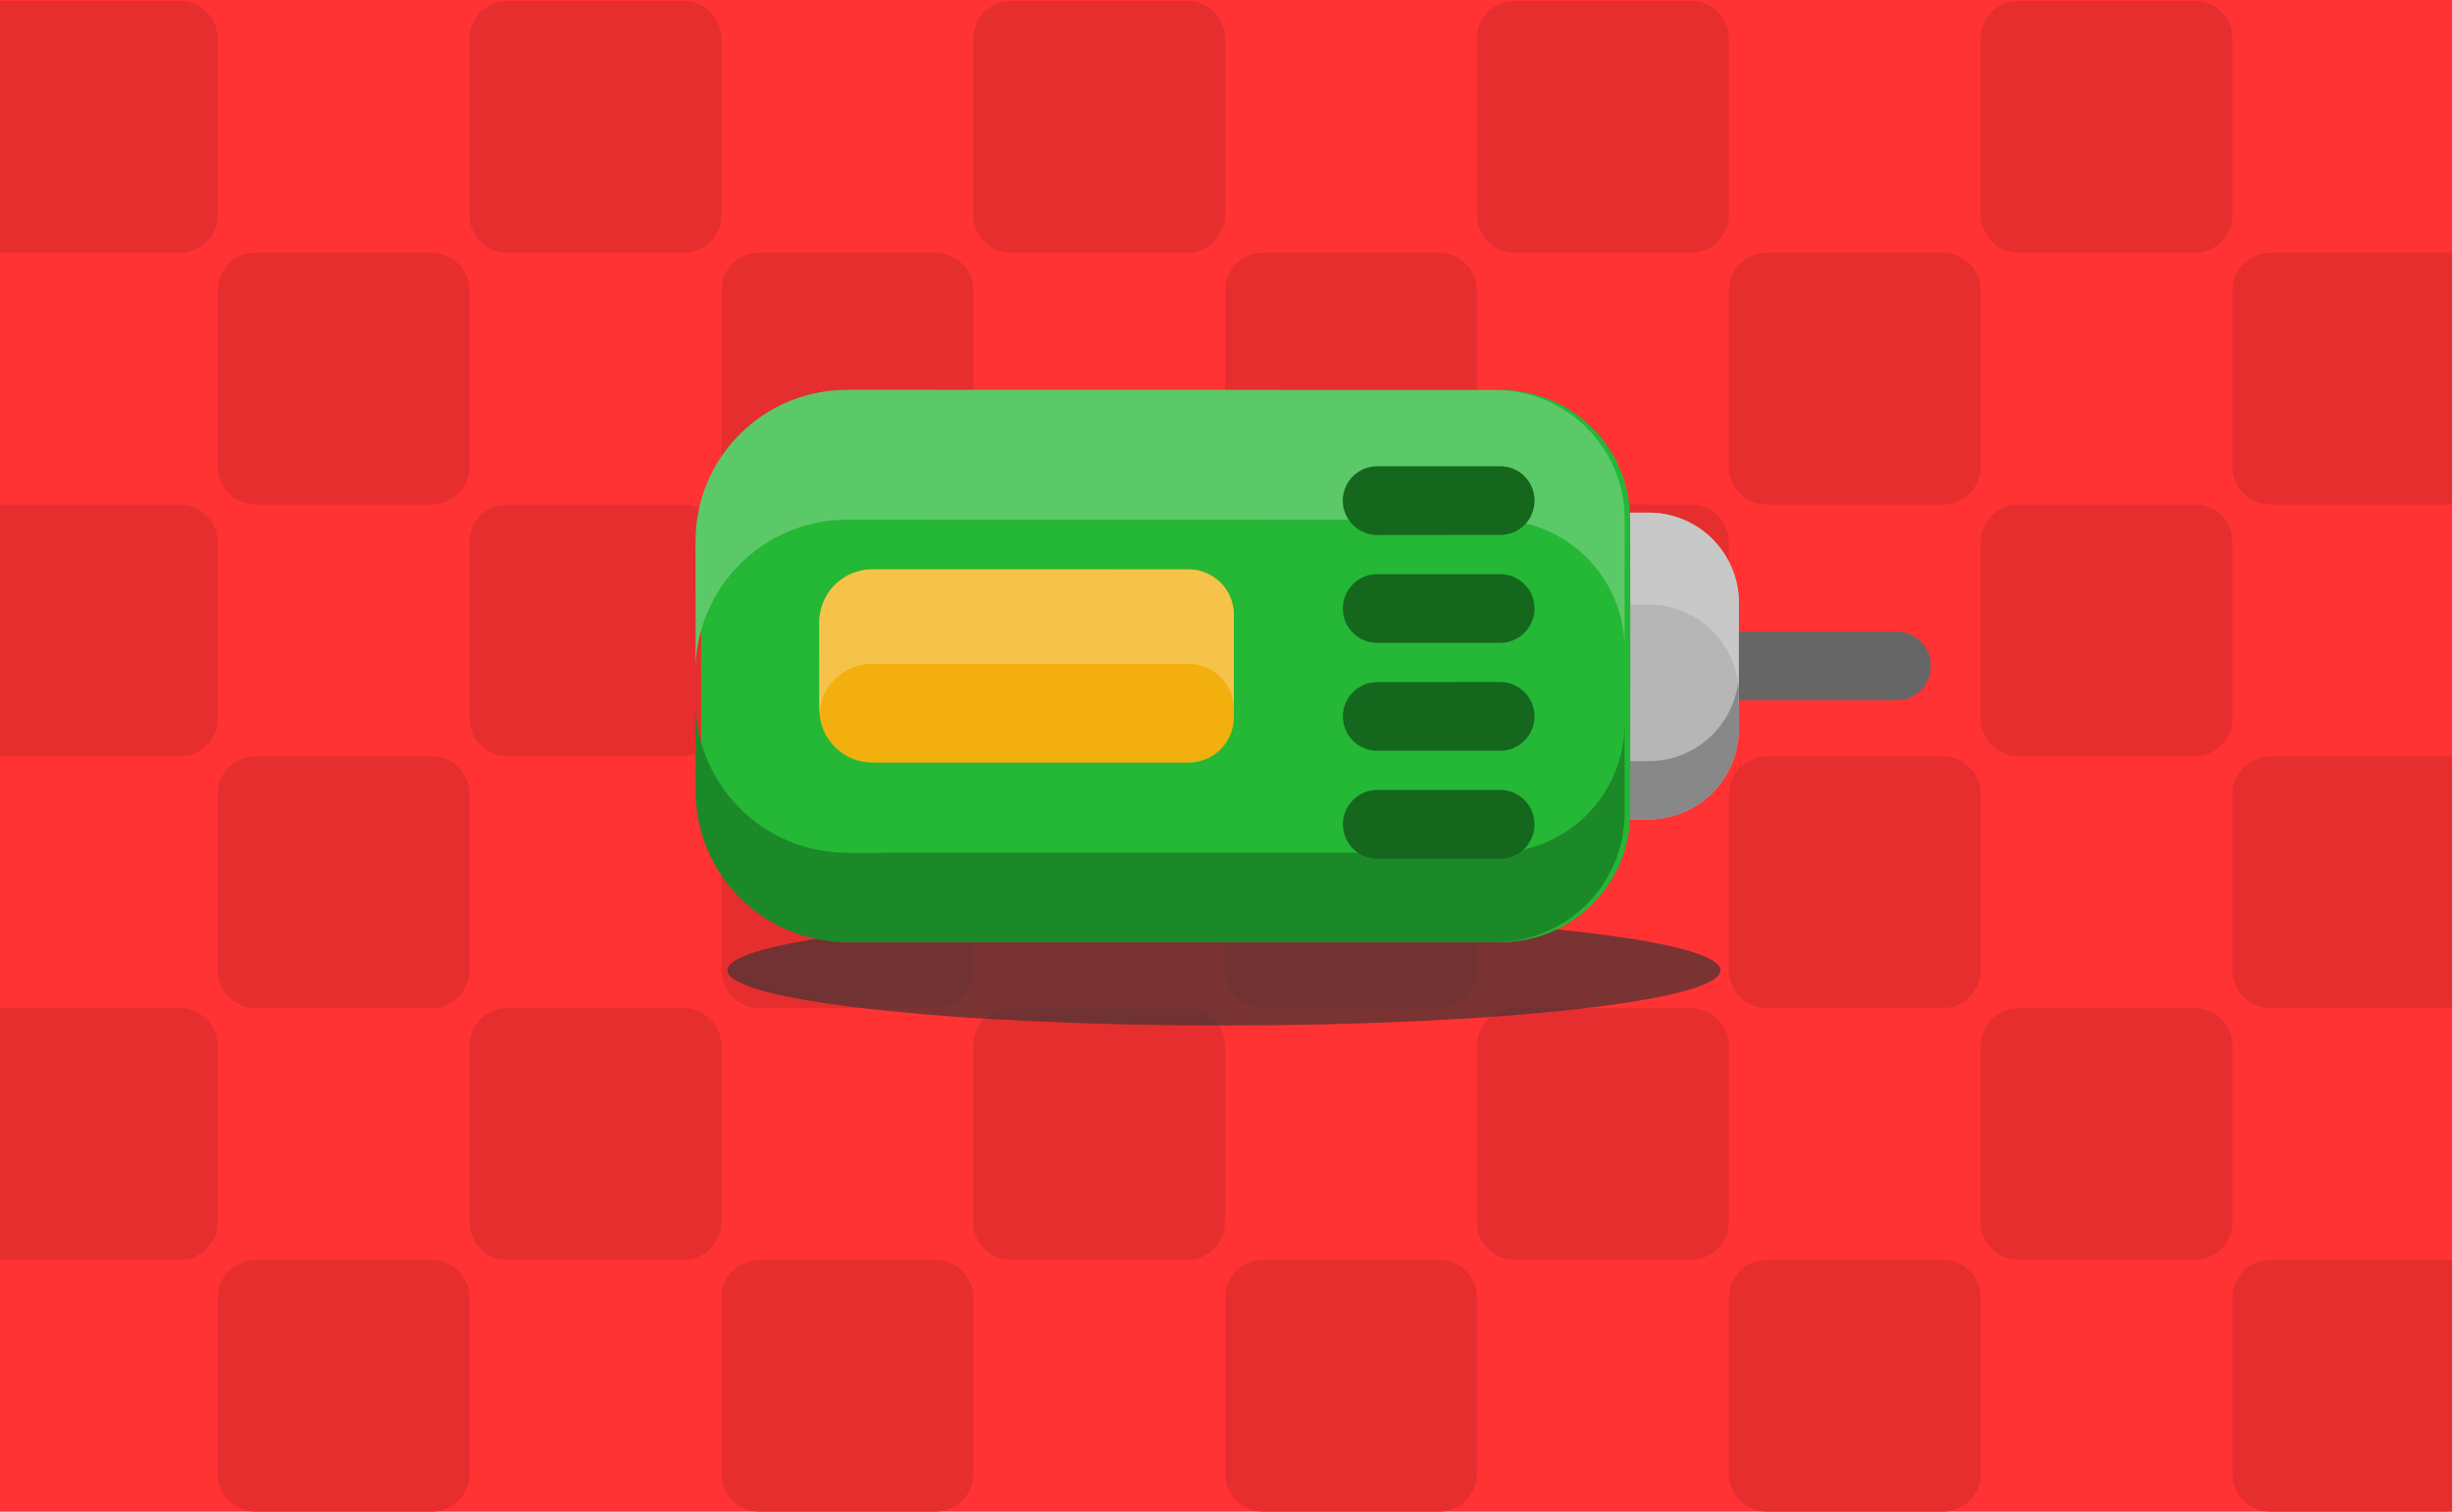
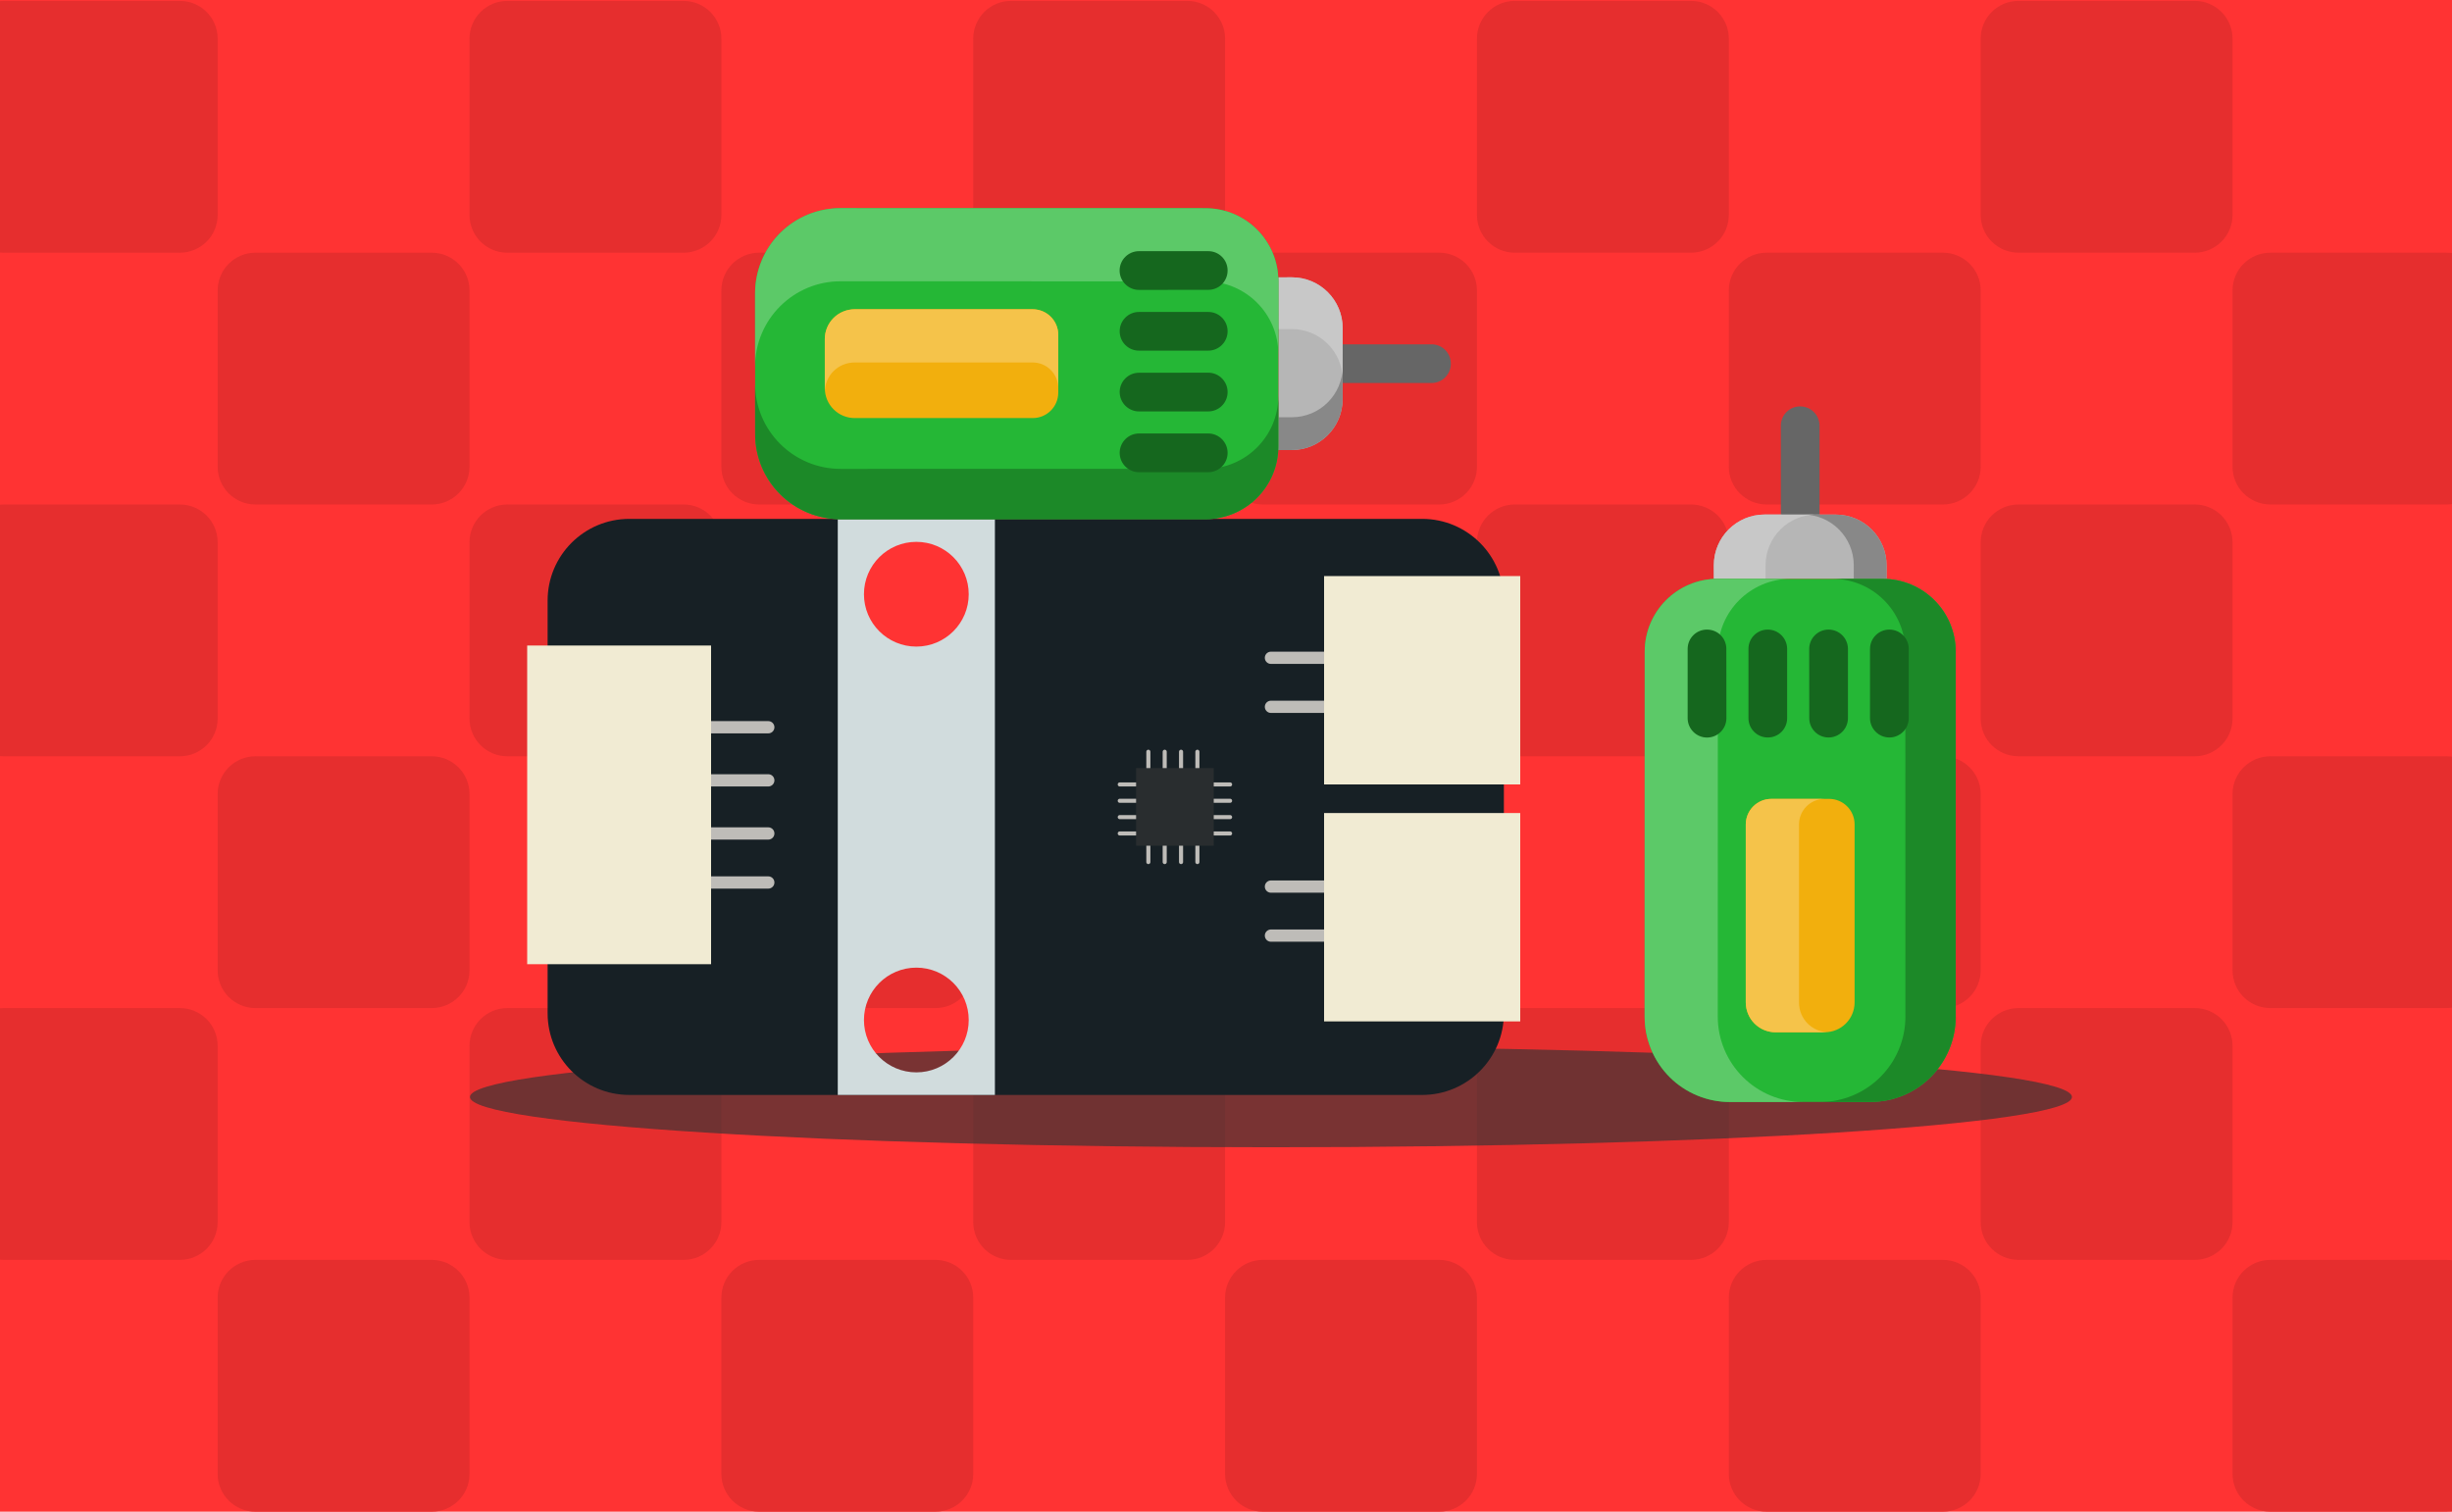
<svg xmlns="http://www.w3.org/2000/svg" width="600" height="370" viewBox="0 0 600 370">
  <g id="g1">
    <path id="path1" fill="#ff3333" stroke="none" d="M 0 370 L 0 0 L 600 0 L 600 370 Z" />
    <g id="g2">
      <path id="path2" fill="#e62e2e" stroke="none" d="M 361.409 9.463 C 361.409 4.357 365.548 0.218 370.654 0.218 L 413.795 0.218 C 418.9 0.218 423.039 4.357 423.039 9.463 L 423.039 52.604 C 423.039 57.709 418.9 61.848 413.795 61.848 L 370.654 61.848 C 365.548 61.848 361.409 57.709 361.409 52.604 Z M 484.669 9.461 C 484.669 4.356 488.808 0.217 493.913 0.217 L 537.054 0.217 C 542.16 0.217 546.299 4.356 546.299 9.461 L 546.299 52.602 C 546.299 57.708 542.16 61.847 537.054 61.847 L 493.913 61.847 C 488.808 61.847 484.669 57.708 484.669 52.602 Z M 607.929 9.461 C 607.929 4.356 612.068 0.217 617.173 0.217 L 660.314 0.217 C 665.42 0.217 669.559 4.356 669.559 9.461 L 669.559 52.602 C 669.559 57.708 665.42 61.847 660.314 61.847 L 617.173 61.847 C 612.068 61.847 607.929 57.708 607.929 52.602 Z M -70 194.354 C -70 189.248 -65.861 185.109 -60.756 185.109 L -17.615 185.109 C -12.509 185.109 -8.37 189.248 -8.37 194.354 L -8.37 237.495 C -8.37 242.6 -12.509 246.739 -17.615 246.739 L -60.756 246.739 C -65.861 246.739 -70 242.6 -70 237.495 Z M 176.52 194.354 C 176.52 189.248 180.658 185.109 185.764 185.109 L 228.905 185.109 C 234.011 185.109 238.149 189.248 238.149 194.354 L 238.149 237.495 C 238.149 242.6 234.011 246.739 228.905 246.739 L 185.764 246.739 C 180.658 246.739 176.52 242.6 176.52 237.495 Z M 299.779 194.352 C 299.779 189.247 303.918 185.108 309.024 185.108 L 352.165 185.108 C 357.27 185.108 361.409 189.247 361.409 194.352 L 361.409 237.493 C 361.409 242.599 357.27 246.738 352.165 246.738 L 309.024 246.738 C 303.918 246.738 299.779 242.599 299.779 237.493 Z M 53.26 194.354 C 53.26 189.248 57.399 185.109 62.504 185.109 L 105.645 185.109 C 110.751 185.109 114.89 189.248 114.89 194.354 L 114.89 237.495 C 114.89 242.6 110.751 246.739 105.645 246.739 L 62.504 246.739 C 57.399 246.739 53.26 242.6 53.26 237.495 Z M -8.37 9.465 C -8.37 4.36 -4.231 0.221 0.874 0.221 L 44.015 0.221 C 49.121 0.221 53.26 4.36 53.26 9.465 L 53.26 52.606 C 53.26 57.712 49.121 61.851 44.015 61.851 L 0.874 61.851 C -4.231 61.851 -8.37 57.712 -8.37 52.606 Z M 114.89 9.465 C 114.89 4.36 119.029 0.221 124.134 0.221 L 167.275 0.221 C 172.381 0.221 176.52 4.36 176.52 9.465 L 176.52 52.606 C 176.52 57.712 172.381 61.851 167.275 61.851 L 124.134 61.851 C 119.029 61.851 114.89 57.712 114.89 52.606 Z M 238.149 9.464 C 238.149 4.358 242.288 0.219 247.394 0.219 L 290.535 0.219 C 295.64 0.219 299.779 4.358 299.779 9.464 L 299.779 52.605 C 299.779 57.71 295.64 61.849 290.535 61.849 L 247.394 61.849 C 242.288 61.849 238.149 57.71 238.149 52.605 Z M 423.039 194.352 C 423.039 189.247 427.178 185.108 432.284 185.108 L 475.424 185.108 C 480.53 185.108 484.669 189.247 484.669 194.352 L 484.669 237.493 C 484.669 242.599 480.53 246.738 475.424 246.738 L 432.284 246.738 C 427.178 246.738 423.039 242.599 423.039 237.493 Z M 546.299 194.352 C 546.299 189.247 550.438 185.108 555.543 185.108 L 598.684 185.108 C 603.79 185.108 607.929 189.247 607.929 194.352 L 607.929 237.493 C 607.929 242.599 603.79 246.738 598.684 246.738 L 555.543 246.738 C 550.438 246.738 546.299 242.599 546.299 237.493 Z M -70 71.095 C -70 65.989 -65.861 61.851 -60.756 61.851 L -17.615 61.851 C -12.509 61.851 -8.37 65.989 -8.37 71.095 L -8.37 114.236 C -8.371 119.341 -12.509 123.479 -17.615 123.479 L -60.756 123.479 C -65.861 123.479 -70 119.34 -70 114.235 Z M 176.52 71.093 C 176.52 65.987 180.658 61.848 185.764 61.848 L 228.905 61.848 C 234.011 61.848 238.149 65.987 238.149 71.093 L 238.149 114.234 C 238.15 116.686 237.176 119.037 235.442 120.771 C 233.709 122.505 231.357 123.479 228.905 123.479 L 185.764 123.479 C 180.658 123.479 176.52 119.34 176.52 114.235 Z M 299.779 71.093 C 299.779 65.987 303.918 61.848 309.024 61.848 L 352.165 61.848 C 357.27 61.848 361.409 65.987 361.409 71.093 L 361.409 114.234 C 361.409 119.339 357.27 123.478 352.165 123.478 L 309.024 123.478 C 303.918 123.478 299.779 119.339 299.779 114.234 Z M 53.26 71.095 C 53.26 65.989 57.399 61.851 62.504 61.851 L 105.645 61.851 C 110.751 61.851 114.89 65.989 114.89 71.095 L 114.89 114.236 C 114.889 119.341 110.75 123.479 105.645 123.479 L 62.504 123.479 C 57.399 123.479 53.26 119.34 53.26 114.235 Z M 361.409 255.982 C 361.409 250.877 365.548 246.738 370.654 246.738 L 413.795 246.738 C 418.9 246.738 423.039 250.877 423.039 255.982 L 423.039 299.123 C 423.039 304.229 418.9 308.368 413.795 308.368 L 370.654 308.368 C 365.548 308.368 361.409 304.229 361.409 299.123 Z M 484.669 255.981 C 484.669 250.875 488.808 246.737 493.913 246.737 L 537.054 246.737 C 542.16 246.737 546.299 250.875 546.299 255.981 L 546.299 299.122 C 546.299 304.228 542.16 308.366 537.054 308.366 L 493.913 308.366 C 488.808 308.366 484.669 304.228 484.669 299.122 Z M 607.929 255.981 C 607.929 250.875 612.068 246.737 617.173 246.737 L 660.314 246.737 C 665.42 246.737 669.559 250.875 669.559 255.981 L 669.559 299.122 C 669.559 304.228 665.42 308.366 660.314 308.366 L 617.173 308.366 C 612.068 308.366 607.929 304.228 607.929 299.122 Z M 423.039 71.093 C 423.039 65.987 427.178 61.848 432.284 61.848 L 475.424 61.848 C 480.53 61.848 484.669 65.987 484.669 71.093 L 484.669 114.234 C 484.669 119.339 480.53 123.478 475.424 123.478 L 432.284 123.478 C 427.178 123.478 423.039 119.339 423.039 114.234 Z M 546.299 71.093 C 546.299 65.987 550.438 61.848 555.543 61.848 L 598.684 61.848 C 603.79 61.848 607.929 65.987 607.929 71.093 L 607.929 114.234 C 607.929 119.339 603.79 123.478 598.684 123.478 L 555.543 123.478 C 550.438 123.478 546.299 119.339 546.299 114.234 Z M -8.37 255.983 C -8.37 250.878 -4.231 246.739 0.874 246.739 L 44.015 246.739 C 49.121 246.739 53.26 250.878 53.26 255.983 L 53.26 299.124 C 53.26 304.23 49.121 308.369 44.015 308.369 L 0.874 308.369 C -4.231 308.369 -8.37 304.23 -8.37 299.124 Z M 114.89 255.983 C 114.89 250.878 119.029 246.739 124.134 246.739 L 167.275 246.739 C 172.381 246.739 176.52 250.878 176.52 255.983 L 176.52 299.124 C 176.52 304.23 172.381 308.369 167.275 308.369 L 124.134 308.369 C 119.029 308.369 114.89 304.23 114.89 299.124 Z M 238.149 255.983 C 238.149 250.878 242.288 246.739 247.394 246.739 L 290.535 246.739 C 295.64 246.739 299.779 250.878 299.779 255.983 L 299.779 299.124 C 299.779 304.23 295.64 308.369 290.535 308.369 L 247.394 308.369 C 242.288 308.369 238.149 304.23 238.149 299.124 Z M 361.409 132.722 C 361.409 127.617 365.548 123.478 370.654 123.478 L 413.795 123.478 C 418.9 123.478 423.039 127.617 423.039 132.722 L 423.039 175.863 C 423.039 180.969 418.9 185.108 413.795 185.108 L 370.654 185.108 C 365.548 185.108 361.409 180.969 361.409 175.863 Z M 484.669 132.721 C 484.67 127.616 488.808 123.478 493.913 123.478 L 537.054 123.478 C 542.159 123.478 546.298 127.616 546.299 132.721 L 546.299 175.862 C 546.299 180.968 542.16 185.107 537.054 185.107 L 493.913 185.107 C 488.808 185.107 484.669 180.968 484.669 175.862 Z M 607.929 132.721 C 607.929 127.616 612.068 123.478 617.173 123.478 L 660.314 123.478 C 665.419 123.478 669.558 127.616 669.559 132.721 L 669.559 175.862 C 669.559 180.968 665.42 185.107 660.314 185.107 L 617.173 185.107 C 612.068 185.107 607.929 180.968 607.929 175.862 Z M -70 317.615 C -70 312.509 -65.861 308.37 -60.756 308.37 L -17.615 308.37 C -12.509 308.37 -8.37 312.509 -8.37 317.615 L -8.37 360.756 C -8.37 365.861 -12.509 370 -17.615 370 L -60.756 370 C -65.861 370 -70 365.861 -70 360.756 Z M 176.52 317.613 C 176.52 312.508 180.658 308.369 185.764 308.369 L 228.905 308.369 C 234.011 308.369 238.149 312.508 238.149 317.613 L 238.149 360.754 C 238.149 365.86 234.011 369.999 228.905 369.999 L 185.764 369.999 C 180.658 369.999 176.52 365.86 176.52 360.754 Z M 299.779 317.612 C 299.779 312.507 303.918 308.368 309.024 308.368 L 352.165 308.368 C 357.27 308.368 361.409 312.507 361.409 317.612 L 361.409 360.753 C 361.409 365.859 357.27 369.998 352.165 369.998 L 309.024 369.998 C 303.918 369.998 299.779 365.859 299.779 360.753 Z M 53.26 317.615 C 53.26 312.509 57.399 308.37 62.504 308.37 L 105.645 308.37 C 110.751 308.37 114.89 312.509 114.89 317.615 L 114.89 360.756 C 114.89 365.861 110.751 370 105.645 370 L 62.504 370 C 57.399 370 53.26 365.861 53.26 360.756 Z M -8.37 132.724 C -8.37 127.618 -4.231 123.479 0.874 123.479 L 44.015 123.479 C 49.121 123.479 53.26 127.618 53.26 132.724 L 53.26 175.865 C 53.26 180.97 49.121 185.109 44.015 185.109 L 0.874 185.109 C -4.231 185.109 -8.37 180.97 -8.37 175.865 Z M 114.89 132.724 C 114.89 127.618 119.029 123.479 124.134 123.479 L 167.275 123.479 C 172.381 123.479 176.52 127.618 176.52 132.724 L 176.52 175.865 C 176.52 180.97 172.381 185.109 167.275 185.109 L 124.134 185.109 C 119.029 185.109 114.89 180.97 114.89 175.865 Z M 238.149 132.724 C 238.149 127.618 242.288 123.479 247.394 123.479 L 290.535 123.479 C 295.64 123.479 299.779 127.618 299.779 132.724 L 299.779 175.865 C 299.779 180.97 295.64 185.109 290.535 185.109 L 247.394 185.109 C 242.288 185.109 238.149 180.97 238.149 175.865 Z M 423.039 317.612 C 423.039 312.507 427.178 308.368 432.284 308.368 L 475.424 308.368 C 480.53 308.368 484.669 312.507 484.669 317.612 L 484.669 360.753 C 484.669 365.859 480.53 369.998 475.424 369.998 L 432.284 369.998 C 427.178 369.998 423.039 365.859 423.039 360.753 Z M 546.299 317.612 C 546.299 312.507 550.438 308.368 555.543 308.368 L 598.684 308.368 C 603.79 308.368 607.929 312.507 607.929 317.612 L 607.929 360.753 C 607.929 365.859 603.79 369.998 598.684 369.998 L 555.543 369.998 C 550.438 369.998 546.299 365.859 546.299 360.753 Z" />
    </g>
  </g>
-   <path id="path3" fill="#333333" fill-rule="evenodd" stroke="none" opacity="0.658" d="M 421 237.5 C 421 230.044 366.603 224 299.5 224 C 232.397 224 178 230.044 178 237.5 C 178 244.956 232.397 251 299.5 251 C 366.603 251 421 244.956 421 237.5 Z" />
-   <g id="-">
+   <path id="path3" fill="#333333" fill-rule="evenodd" stroke="none" opacity="0.658" d="M 507 268.5 C 507 261.703 419.248 256.193 311 256.193 C 202.752 256.193 115 261.703 115 268.5 C 115 275.297 202.752 280.807 311 280.807 C 419.248 280.807 507 275.297 507 268.5 Z" />
+   <g id="g3">
+     <path id="path4" fill="#172025" fill-rule="evenodd" stroke="none" d="M 134 248 C 134 259.046 142.954 268 154 268 L 348 268 C 359.046 268 368 259.046 368 248 L 368 147 C 368 135.954 359.046 127 348 127 L 154 127 C 142.954 127 134 135.954 134 147 L 134 248 Z M 224.5 236 C 231.956 236 238 242.044 238 249.5 C 238 256.956 231.956 263 224.5 263 C 217.044 263 211 256.956 211 249.5 C 211 242.044 217.044 236 224.5 236 Z M 238 145.5 C 238 138.044 231.956 132 224.5 132 C 217.044 132 211 138.044 211 145.5 C 211 152.956 217.044 159 224.5 159 C 231.956 159 238 152.956 238 145.5 Z" />
+     <g id="g4">
+       <path id="path5" fill="none" stroke="#bebcb8" stroke-width="3" stroke-linecap="round" stroke-linejoin="round" d="M 167 178 L 188 178" />
+       <path id="-" fill="none" stroke="#bebcb8" stroke-width="3" stroke-linecap="round" stroke-linejoin="round" d="M 167 191 L 188 191" />
+       <path id="--2" fill="none" stroke="#bebcb8" stroke-width="3" stroke-linecap="round" stroke-linejoin="round" d="M 167 204 L 188 204" />
+       <path id="--3" fill="none" stroke="#bebcb8" stroke-width="3" stroke-linecap="round" stroke-linejoin="round" d="M 167 216 L 188 216" />
+       <path id="path6" fill="#f1ebd3" fill-rule="evenodd" stroke="none" d="M 129 236 L 174 236 L 174 158 L 129 158 Z" />
+     </g>
+     <g id="g5">
+       <path id="--7" fill="none" stroke="#bebcb8" stroke-width="3" stroke-linecap="round" stroke-linejoin="round" d="M 311 161 L 332 161" />
+       <path id="--6" fill="none" stroke="#bebcb8" stroke-width="3" stroke-linecap="round" stroke-linejoin="round" d="M 311 173 L 332 173" />
+       <path id="path7" fill="#f1ebd3" fill-rule="evenodd" stroke="none" d="M 324 192 L 372 192 L 372 141 L 324 141 Z" />
+     </g>
+     <g id="g6">
+       <path id="--5" fill="none" stroke="#bebcb8" stroke-width="3" stroke-linecap="round" stroke-linejoin="round" d="M 311 217 L 332 217" />
+       <path id="--4" fill="none" stroke="#bebcb8" stroke-width="3" stroke-linecap="round" stroke-linejoin="round" d="M 311 229 L 332 229" />
+       <path id="path8" fill="#f1ebd3" fill-rule="evenodd" stroke="none" d="M 324 250 L 372 250 L 372 199 L 324 199 Z" />
+     </g>
+     <g id="g7" />
+     <g id="g8">
+       <path id="--8" fill="none" stroke="#bebcb8" stroke-linecap="round" stroke-linejoin="round" d="M 297 192 L 301 192" />
+       <path id="--9" fill="none" stroke="#bebcb8" stroke-linecap="round" stroke-linejoin="round" d="M 297 196 L 301 196" />
+       <path id="--10" fill="none" stroke="#bebcb8" stroke-linecap="round" stroke-linejoin="round" d="M 297 200 L 301 200" />
+       <path id="--11" fill="none" stroke="#bebcb8" stroke-linecap="round" stroke-linejoin="round" d="M 297 204 L 301 204" />
+       <path id="--15" fill="none" stroke="#bebcb8" stroke-linecap="round" stroke-linejoin="round" d="M 274 192 L 278 192" />
+       <path id="--14" fill="none" stroke="#bebcb8" stroke-linecap="round" stroke-linejoin="round" d="M 274 196 L 278 196" />
+       <path id="--13" fill="none" stroke="#bebcb8" stroke-linecap="round" stroke-linejoin="round" d="M 274 200 L 278 200" />
+       <path id="--12" fill="none" stroke="#bebcb8" stroke-linecap="round" stroke-linejoin="round" d="M 274 204 L 278 204" />
+       <path id="path9" fill="none" stroke="#bebcb8" stroke-linecap="round" stroke-linejoin="round" d="M 281 188 L 281 184" />
+       <path id="path10" fill="none" stroke="#bebcb8" stroke-linecap="round" stroke-linejoin="round" d="M 285 188 L 285 184" />
+       <path id="path11" fill="none" stroke="#bebcb8" stroke-linecap="round" stroke-linejoin="round" d="M 289 188 L 289 184" />
+       <path id="path12" fill="none" stroke="#bebcb8" stroke-linecap="round" stroke-linejoin="round" d="M 293 188 L 293 184" />
+       <path id="path13" fill="none" stroke="#bebcb8" stroke-linecap="round" stroke-linejoin="round" d="M 281 211 L 281 207" />
+       <path id="path14" fill="none" stroke="#bebcb8" stroke-linecap="round" stroke-linejoin="round" d="M 285 211 L 285 207" />
+       <path id="path15" fill="none" stroke="#bebcb8" stroke-linecap="round" stroke-linejoin="round" d="M 289 211 L 289 207" />
+       <path id="path16" fill="none" stroke="#bebcb8" stroke-linecap="round" stroke-linejoin="round" d="M 293 211 L 293 207" />
+       <path id="path17" fill="#292d2f" fill-rule="evenodd" stroke="none" d="M 278 207 L 297 207 L 297 188 L 278 188 Z" />
+     </g>
+     <path id="path5-" fill="#d1dcdd" fill-rule="evenodd" stroke="none" d="M 205 268 L 243.453 268 L 243.453 127.1 L 205 127.1 L 205 268 Z M 224.226 236.84 C 231.305 236.84 237.044 242.579 237.044 249.658 C 237.044 256.737 231.305 262.475 224.226 262.475 C 217.147 262.475 211.409 256.737 211.409 249.658 C 211.409 242.579 217.147 236.84 224.226 236.84 Z M 237.044 145.442 C 237.044 138.363 231.305 132.625 224.226 132.625 C 217.147 132.625 211.409 138.363 211.409 145.442 C 211.409 152.521 217.147 158.26 224.226 158.26 C 231.305 158.26 237.044 152.521 237.044 145.442 Z" />
+   </g>
+   <g id="icon-">
    <g id="drill-tool">
-       <g id="g3">
-         <g id="g4">
-           <path id="path4" fill="#666666" fill-rule="evenodd" stroke="none" d="M 424.713 171.419 L 464.101 171.419 C 468.742 171.419 472.491 167.67 472.491 163.029 C 472.52 158.356 468.742 154.577 464.071 154.608 L 424.683 154.607 C 420.042 154.608 416.293 158.357 416.292 162.998 C 416.263 167.67 420.042 171.449 424.713 171.419 Z" />
-         </g>
-         <g id="g5">
-           <path id="path5" fill="#b6b6b6" fill-rule="evenodd" stroke="none" d="M 397.546 200.548 C 397.546 200.548 392.618 200.547 403.388 200.548 C 415.587 200.547 425.465 190.669 425.466 178.47 C 425.495 168.742 425.495 157.315 425.495 147.557 C 425.495 135.357 415.617 125.479 403.418 125.48 C 392.618 125.51 397.545 125.509 397.545 125.509 L 397.546 200.548 Z" />
-         </g>
-         <g id="g6">
-           <path id="path6" fill="#888888" fill-rule="evenodd" stroke="none" d="M 425.495 164.218 C 425.495 176.418 415.618 186.296 403.418 186.295 C 392.618 186.266 397.576 186.296 397.576 186.296 L 397.545 125.509 L 397.546 200.548 C 397.546 200.548 392.618 200.547 403.388 200.548 C 415.587 200.547 425.465 190.669 425.466 178.47 L 425.495 164.218 Z" />
-         </g>
-         <g id="g7">
-           <path id="path7" fill="#c8c8c8" fill-rule="evenodd" stroke="none" d="M 397.576 147.973 L 403.418 147.973 C 415.616 147.972 425.495 157.851 425.495 170.05 L 425.466 178.47 C 425.495 168.742 425.495 157.315 425.495 147.557 C 425.495 135.357 415.617 125.479 403.418 125.48 C 392.617 125.51 397.545 125.509 397.545 125.509 L 397.576 147.973 Z" />
-         </g>
-         <g id="g8">
-           <path id="path8" fill="#25b736" fill-rule="evenodd" stroke="none" d="M 208.595 95.428 C 198.777 95.428 189.345 99.325 182.382 106.288 C 175.449 113.221 171.552 122.653 171.552 132.471 C 171.581 151.483 171.552 174.543 171.582 193.556 C 171.552 203.404 175.48 212.807 182.411 219.738 C 189.375 226.702 198.748 230.599 208.624 230.598 C 266.109 230.599 313.222 230.599 367.255 230.6 C 384.75 230.599 398.913 216.436 398.913 198.941 C 398.941 177.31 398.942 148.747 398.912 127.115 C 398.912 109.62 384.75 95.458 367.255 95.458 C 313.222 95.458 266.109 95.457 208.595 95.428 Z" />
-         </g>
-         <g id="g9">
-           <path id="path9" fill="#1c8928" fill-rule="evenodd" stroke="none" d="M 397.546 177.042 C 397.546 194.537 383.383 208.7 365.888 208.7 C 311.855 208.7 264.742 208.699 207.229 208.73 C 197.411 208.73 188.008 204.802 181.046 197.84 C 174.114 190.907 170.185 181.505 170.185 171.687 L 170.216 193.556 C 170.186 203.404 174.114 212.807 181.045 219.738 C 188.008 226.702 197.381 230.599 207.258 230.598 C 264.742 230.599 311.856 230.599 365.888 230.6 C 383.384 230.599 397.547 216.436 397.547 198.941 L 397.546 177.042 Z" />
-         </g>
+       <g id="g9">
        <g id="g10">
-           <path id="path10" fill="#5cc968" fill-rule="evenodd" stroke="none" d="M 170.186 132.471 C 170.215 151.483 170.185 164.248 170.185 164.248 C 170.186 154.429 174.114 145.027 181.046 138.095 C 188.008 131.133 197.41 127.205 207.229 127.204 C 264.742 127.234 311.855 127.235 365.888 127.235 C 383.383 127.235 397.545 141.397 397.546 158.893 L 397.546 127.115 C 397.546 109.62 383.384 95.458 365.889 95.458 C 311.856 95.458 264.743 95.457 207.229 95.428 C 197.411 95.428 187.979 99.325 181.016 106.288 C 174.083 113.221 170.186 122.653 170.186 132.471 Z" />
+           <path id="path18" fill="#666666" fill-rule="evenodd" stroke="none" d="M 445.238 126.381 L 445.238 104.199 C 445.238 101.585 443.126 99.473 440.513 99.473 C 437.881 99.457 435.753 101.585 435.77 104.215 L 435.77 126.398 C 435.77 129.011 437.882 131.123 440.495 131.123 C 443.127 131.14 445.255 129.011 445.238 126.381 Z" />
        </g>
        <g id="g11">
-           <path id="path11" fill="#f2af0d" fill-rule="evenodd" stroke="none" d="M 213.452 139.36 C 210.017 139.36 206.717 140.724 204.281 143.16 C 201.856 145.585 200.492 148.885 200.492 152.32 C 200.503 158.971 200.492 167.039 200.503 173.691 C 200.492 177.136 201.867 180.426 204.291 182.851 C 206.728 185.287 210.007 186.65 213.462 186.65 C 233.573 186.65 271.943 186.65 290.846 186.651 C 296.967 186.65 301.922 181.696 301.922 175.575 C 301.932 168.007 301.932 158.014 301.922 150.446 C 301.922 144.326 296.967 139.371 290.847 139.371 C 271.943 139.371 233.574 139.371 213.452 139.36 Z" />
+           <path id="path19" fill="#b6b6b6" fill-rule="evenodd" stroke="none" d="M 461.643 141.68 C 461.643 141.68 461.643 144.456 461.643 138.391 C 461.643 131.521 456.079 125.957 449.209 125.957 C 443.73 125.94 437.295 125.941 431.799 125.94 C 424.929 125.941 419.366 131.503 419.366 138.373 C 419.383 144.456 419.382 141.681 419.382 141.681 L 461.643 141.68 Z" />
        </g>
        <g id="g12">
-           <path id="path12" fill="#f5c34a" fill-rule="evenodd" stroke="none" d="M 200.51 174.602 C 200.718 171.479 202.027 168.502 204.259 166.27 C 206.698 163.831 210.001 162.492 213.453 162.492 C 233.566 162.492 271.949 162.492 290.812 162.492 C 296.942 162.493 301.911 167.462 301.91 173.59 L 301.91 150.442 C 301.881 144.343 296.941 139.404 290.842 139.374 C 271.918 139.374 233.537 139.374 213.422 139.374 C 210.002 139.404 206.699 140.742 204.259 143.182 C 201.848 145.593 200.48 148.925 200.48 152.316 C 200.48 158.982 200.48 167.074 200.481 173.681 C 200.48 173.978 200.481 174.275 200.51 174.602 Z" />
+           <path id="path20" fill="#888888" fill-rule="evenodd" stroke="none" d="M 441.183 125.941 C 448.054 125.94 453.617 131.503 453.616 138.374 C 453.6 144.456 453.617 141.664 453.617 141.664 L 419.382 141.681 L 461.643 141.68 C 461.643 141.68 461.643 144.456 461.643 138.391 C 461.643 131.521 456.079 125.957 449.209 125.957 L 441.183 125.941 Z" />
        </g>
        <g id="g13">
-           <path id="path13" fill="#15671e" fill-rule="evenodd" stroke="none" d="M 337.027 183.767 L 367.077 183.766 C 371.72 183.767 375.499 179.988 375.498 175.345 C 375.499 170.704 371.72 166.926 367.079 166.926 L 336.997 166.955 C 332.356 166.956 328.607 170.705 328.606 175.346 C 328.607 179.989 332.386 183.767 337.027 183.767 Z" />
+           <path id="path21" fill="#c8c8c8" fill-rule="evenodd" stroke="none" d="M 432.034 141.664 L 432.034 138.374 C 432.033 131.504 437.597 125.94 444.467 125.941 L 449.209 125.957 C 443.73 125.94 437.295 125.941 431.799 125.94 C 424.929 125.941 419.366 131.503 419.366 138.373 C 419.383 144.456 419.382 141.681 419.382 141.681 L 432.034 141.664 Z" />
        </g>
        <g id="g14">
-           <path id="path14" fill="#15671e" fill-rule="evenodd" stroke="none" d="M 337.027 210.188 L 367.079 210.188 C 371.72 210.188 375.499 206.409 375.499 201.768 C 375.498 197.126 371.719 193.347 367.079 193.347 L 337.027 193.347 C 332.386 193.347 328.607 197.126 328.606 201.767 C 328.607 206.41 332.386 210.188 337.027 210.188 Z" />
+           <path id="path22" fill="#25b736" fill-rule="evenodd" stroke="none" d="M 402.442 248.863 C 402.442 254.393 404.636 259.705 408.558 263.626 C 412.462 267.53 417.774 269.725 423.304 269.725 C 434.01 269.709 446.997 269.726 457.705 269.708 C 463.251 269.725 468.547 267.513 472.451 263.61 C 476.372 259.688 478.567 254.409 478.567 248.847 C 478.567 216.473 478.567 189.94 478.567 159.51 C 478.567 149.657 470.591 141.68 460.738 141.68 C 448.556 141.664 432.469 141.664 420.287 141.681 C 410.434 141.681 402.458 149.657 402.458 159.509 C 402.458 189.94 402.458 216.473 402.442 248.863 Z" />
        </g>
        <g id="g15">
-           <path id="path15" fill="#15671e" fill-rule="evenodd" stroke="none" d="M 336.998 130.954 L 367.078 130.923 C 371.749 130.954 375.498 127.205 375.498 122.504 C 375.499 117.863 371.749 114.113 367.108 114.114 L 336.998 114.113 C 332.357 114.114 328.578 117.892 328.577 122.533 C 328.576 127.174 332.355 130.953 336.998 130.954 Z" />
+           <path id="path23" fill="#1c8928" fill-rule="evenodd" stroke="none" d="M 448.405 141.681 C 458.258 141.681 466.234 149.657 466.234 159.51 C 466.234 189.94 466.233 216.473 466.251 248.863 C 466.251 254.393 464.039 259.688 460.118 263.609 C 456.213 267.513 450.918 269.726 445.389 269.726 L 457.705 269.708 C 463.251 269.725 468.547 267.513 472.451 263.61 C 476.372 259.688 478.567 254.409 478.567 248.847 C 478.567 216.473 478.567 189.94 478.567 159.51 C 478.567 149.657 470.591 141.68 460.738 141.68 L 448.405 141.681 Z" />
        </g>
        <g id="g16">
-           <path id="path16" fill="#15671e" fill-rule="evenodd" stroke="none" d="M 337.027 157.345 L 367.077 157.345 C 371.72 157.346 375.499 153.567 375.498 148.925 C 375.499 144.284 371.749 140.534 367.108 140.535 L 336.997 140.535 C 332.356 140.535 328.607 144.284 328.607 148.925 C 328.578 153.597 332.355 157.374 337.027 157.345 Z" />
+           <path id="path24" fill="#5cc968" fill-rule="evenodd" stroke="none" d="M 423.304 269.725 C 434.01 269.709 441.2 269.726 441.2 269.726 C 435.67 269.725 430.375 267.513 426.47 263.609 C 422.55 259.688 420.338 254.393 420.337 248.863 C 420.354 216.473 420.354 189.94 420.354 159.51 C 420.354 149.657 428.33 141.681 438.184 141.68 L 420.287 141.681 C 410.434 141.681 402.458 149.657 402.458 159.509 C 402.458 189.94 402.458 216.473 402.442 248.863 C 402.442 254.393 404.636 259.705 408.558 263.626 C 412.462 267.53 417.774 269.725 423.304 269.725 Z" />
+         </g>
+         <g id="g17">
+           <path id="path25" fill="#f2af0d" fill-rule="evenodd" stroke="none" d="M 427.183 245.359 C 427.183 247.293 427.951 249.151 429.323 250.523 C 430.689 251.889 432.548 252.657 434.482 252.657 C 438.228 252.651 442.771 252.657 446.517 252.651 C 448.458 252.657 450.311 251.883 451.676 250.518 C 453.048 249.146 453.816 247.299 453.816 245.353 C 453.816 234.027 453.816 212.418 453.816 201.772 C 453.816 198.325 451.026 195.534 447.579 195.534 C 443.316 195.529 437.689 195.528 433.427 195.534 C 429.98 195.534 427.189 198.325 427.189 201.772 C 427.189 212.418 427.189 234.027 427.183 245.359 Z" />
+         </g>
+         <g id="g18">
+           <path id="path26" fill="#f5c34a" fill-rule="evenodd" stroke="none" d="M 447.03 252.647 C 445.272 252.53 443.595 251.793 442.339 250.536 C 440.965 249.162 440.211 247.302 440.211 245.358 C 440.211 234.031 440.211 212.414 440.211 201.791 C 440.211 198.339 443.009 195.54 446.461 195.541 L 433.424 195.541 C 429.989 195.558 427.208 198.339 427.191 201.774 C 427.191 212.432 427.191 234.047 427.191 245.375 C 427.208 247.302 427.962 249.162 429.336 250.536 C 430.693 251.894 432.57 252.664 434.48 252.664 C 438.234 252.664 442.791 252.664 446.512 252.664 C 446.679 252.664 446.847 252.663 447.03 252.647 Z" />
+         </g>
+         <g id="g19">
+           <path id="path27" fill="#15671e" fill-rule="evenodd" stroke="none" d="M 452.192 175.764 L 452.192 158.84 C 452.192 156.225 450.064 154.097 447.449 154.098 C 444.836 154.097 442.707 156.225 442.708 158.839 L 442.724 175.781 C 442.725 178.394 444.836 180.506 447.45 180.506 C 450.064 180.506 452.192 178.378 452.192 175.764 Z" />
+         </g>
+         <g id="g20">
+           <path id="path28" fill="#15671e" fill-rule="evenodd" stroke="none" d="M 467.072 175.764 L 467.072 158.839 C 467.072 156.225 464.944 154.097 462.33 154.097 C 459.716 154.098 457.588 156.226 457.588 158.839 L 457.587 175.764 C 457.588 178.378 459.716 180.506 462.329 180.506 C 464.944 180.506 467.072 178.378 467.072 175.764 Z" />
+         </g>
+         <g id="g21">
+           <path id="path29" fill="#15671e" fill-rule="evenodd" stroke="none" d="M 422.449 175.78 L 422.432 158.84 C 422.449 156.209 420.338 154.098 417.69 154.098 C 415.076 154.097 412.964 156.209 412.965 158.823 L 412.964 175.78 C 412.965 178.394 415.093 180.522 417.707 180.523 C 420.32 180.523 422.449 178.395 422.449 175.78 Z" />
+         </g>
+         <g id="g22">
+           <path id="path30" fill="#15671e" fill-rule="evenodd" stroke="none" d="M 437.312 175.764 L 437.312 158.84 C 437.312 156.225 435.184 154.097 432.57 154.098 C 429.956 154.097 427.844 156.209 427.845 158.823 L 427.845 175.781 C 427.845 178.394 429.956 180.506 432.57 180.506 C 435.201 180.522 437.328 178.395 437.312 175.764 Z" />
+         </g>
+       </g>
+     </g>
+   </g>
+   <g id="icon">
+     <g id="g23">
+       <g id="g24">
+         <g id="g25">
+           <path id="path31" fill="#666666" fill-rule="evenodd" stroke="none" d="M 328.11 93.748 L 350.292 93.748 C 352.906 93.748 355.017 91.636 355.018 89.022 C 355.034 86.391 352.906 84.263 350.275 84.28 L 328.093 84.28 C 325.479 84.28 323.368 86.392 323.367 89.005 C 323.351 91.637 325.479 93.765 328.11 93.748 Z" />
+         </g>
+         <g id="g26">
+           <path id="path32" fill="#b6b6b6" fill-rule="evenodd" stroke="none" d="M 312.81 110.153 C 312.81 110.153 310.034 110.152 316.1 110.153 C 322.97 110.152 328.533 104.589 328.534 97.719 C 328.55 92.24 328.55 85.804 328.55 80.309 C 328.55 73.438 322.987 67.875 316.117 67.876 C 310.034 67.893 312.809 67.892 312.809 67.892 L 312.81 110.153 Z" />
+         </g>
+         <g id="g27">
+           <path id="path33" fill="#888888" fill-rule="evenodd" stroke="none" d="M 328.55 89.693 C 328.55 96.563 322.988 102.126 316.117 102.126 C 310.034 102.11 312.827 102.126 312.827 102.126 L 312.809 67.892 L 312.81 110.153 C 312.81 110.153 310.034 110.152 316.1 110.153 C 322.97 110.152 328.533 104.589 328.534 97.719 L 328.55 89.693 Z" />
+         </g>
+         <g id="g28">
+           <path id="path34" fill="#c8c8c8" fill-rule="evenodd" stroke="none" d="M 312.827 80.543 L 316.117 80.543 C 322.987 80.543 328.55 86.107 328.55 92.977 L 328.534 97.719 C 328.55 92.24 328.55 85.804 328.55 80.309 C 328.55 73.438 322.987 67.875 316.117 67.876 C 310.034 67.893 312.809 67.892 312.809 67.892 L 312.827 80.543 Z" />
+         </g>
+         <g id="g29">
+           <path id="path35" fill="#25b736" fill-rule="evenodd" stroke="none" d="M 205.627 50.951 C 200.098 50.951 194.786 53.146 190.864 57.067 C 186.96 60.972 184.765 66.284 184.765 71.813 C 184.781 82.52 184.765 95.507 184.782 106.215 C 184.765 111.761 186.977 117.057 190.881 120.96 C 194.802 124.882 200.081 127.077 205.643 127.076 C 238.017 127.077 264.551 127.077 294.981 127.077 C 304.834 127.077 312.81 119.101 312.81 109.248 C 312.826 97.065 312.827 80.979 312.81 68.797 C 312.81 58.944 304.834 50.968 294.981 50.968 C 264.551 50.968 238.018 50.968 205.627 50.951 Z" />
+         </g>
+         <g id="g30">
+           <path id="path36" fill="#1c8928" fill-rule="evenodd" stroke="none" d="M 312.81 96.915 C 312.81 106.767 304.834 114.744 294.981 114.744 C 264.55 114.744 238.017 114.743 205.627 114.761 C 200.098 114.761 194.802 112.548 190.882 108.628 C 186.977 104.723 184.765 99.428 184.765 93.898 L 184.782 106.215 C 184.765 111.761 186.977 117.057 190.881 120.96 C 194.802 124.882 200.081 127.077 205.643 127.076 C 238.017 127.077 264.551 127.077 294.981 127.077 C 304.834 127.077 312.81 119.101 312.81 109.248 L 312.81 96.915 Z" />
+         </g>
+         <g id="g31">
+           <path id="path37" fill="#5cc968" fill-rule="evenodd" stroke="none" d="M 184.765 71.813 C 184.781 82.52 184.765 89.709 184.765 89.709 C 184.765 84.18 186.977 78.885 190.882 74.98 C 194.802 71.059 200.097 68.847 205.627 68.847 C 238.017 68.864 264.55 68.864 294.981 68.864 C 304.834 68.864 312.809 76.84 312.81 86.693 L 312.81 68.797 C 312.81 58.944 304.834 50.968 294.981 50.968 C 264.551 50.968 238.018 50.968 205.627 50.951 C 200.098 50.951 194.786 53.146 190.864 57.067 C 186.96 60.972 184.765 66.284 184.765 71.813 Z" />
+         </g>
+         <g id="g32">
+           <path id="path38" fill="#f2af0d" fill-rule="evenodd" stroke="none" d="M 209.132 75.693 C 207.197 75.693 205.339 76.461 203.967 77.833 C 202.601 79.199 201.833 81.057 201.833 82.992 C 201.839 86.738 201.833 91.281 201.839 95.027 C 201.833 96.968 202.607 98.82 203.973 100.186 C 205.345 101.558 207.191 102.326 209.138 102.326 C 220.464 102.326 242.073 102.326 252.719 102.326 C 256.166 102.326 258.956 99.535 258.956 96.088 C 258.962 91.826 258.962 86.198 258.956 81.936 C 258.956 78.489 256.166 75.699 252.719 75.699 C 242.073 75.699 220.464 75.699 209.132 75.693 Z" />
+         </g>
+         <g id="g33">
+           <path id="path39" fill="#f5c34a" fill-rule="evenodd" stroke="none" d="M 201.843 95.54 C 201.96 93.781 202.697 92.105 203.954 90.848 C 205.328 89.475 207.188 88.721 209.132 88.721 C 220.459 88.721 242.076 88.721 252.699 88.721 C 256.152 88.721 258.95 91.519 258.95 94.971 L 258.949 81.934 C 258.933 78.499 256.151 75.717 252.716 75.701 C 242.059 75.701 220.443 75.701 209.115 75.701 C 207.189 75.717 205.328 76.471 203.954 77.845 C 202.597 79.203 201.826 81.08 201.826 82.989 C 201.826 86.743 201.826 91.301 201.826 95.021 C 201.826 95.189 201.827 95.357 201.843 95.54 Z" />
+         </g>
+         <g id="g34">
+           <path id="path40" fill="#15671e" fill-rule="evenodd" stroke="none" d="M 278.727 100.702 L 295.651 100.701 C 298.265 100.702 300.393 98.574 300.393 95.959 C 300.393 93.345 298.265 91.217 295.651 91.218 L 278.71 91.234 C 276.096 91.234 273.985 93.346 273.984 95.96 C 273.985 98.574 276.113 100.702 278.727 100.702 Z" />
+         </g>
+         <g id="g35">
+           <path id="path41" fill="#15671e" fill-rule="evenodd" stroke="none" d="M 278.727 115.582 L 295.651 115.582 C 298.265 115.582 300.393 113.453 300.394 110.84 C 300.393 108.226 298.265 106.097 295.651 106.097 L 278.727 106.097 C 276.113 106.097 273.985 108.226 273.984 110.839 C 273.985 113.454 276.113 115.582 278.727 115.582 Z" />
+         </g>
+         <g id="g36">
+           <path id="path42" fill="#15671e" fill-rule="evenodd" stroke="none" d="M 278.71 70.959 L 295.651 70.942 C 298.281 70.959 300.393 68.847 300.393 66.2 C 300.393 63.586 298.281 61.474 295.668 61.475 L 278.71 61.474 C 276.096 61.475 273.968 63.603 273.968 66.216 C 273.967 68.83 276.096 70.958 278.71 70.959 Z" />
+         </g>
+         <g id="g37">
+           <path id="path43" fill="#15671e" fill-rule="evenodd" stroke="none" d="M 278.727 85.822 L 295.651 85.822 C 298.265 85.822 300.393 83.694 300.393 81.079 C 300.393 78.466 298.281 76.354 295.668 76.354 L 278.71 76.354 C 276.096 76.355 273.985 78.466 273.985 81.079 C 273.968 83.711 276.096 85.838 278.727 85.822 Z" />
        </g>
      </g>
    </g>
  </g>
</svg>
